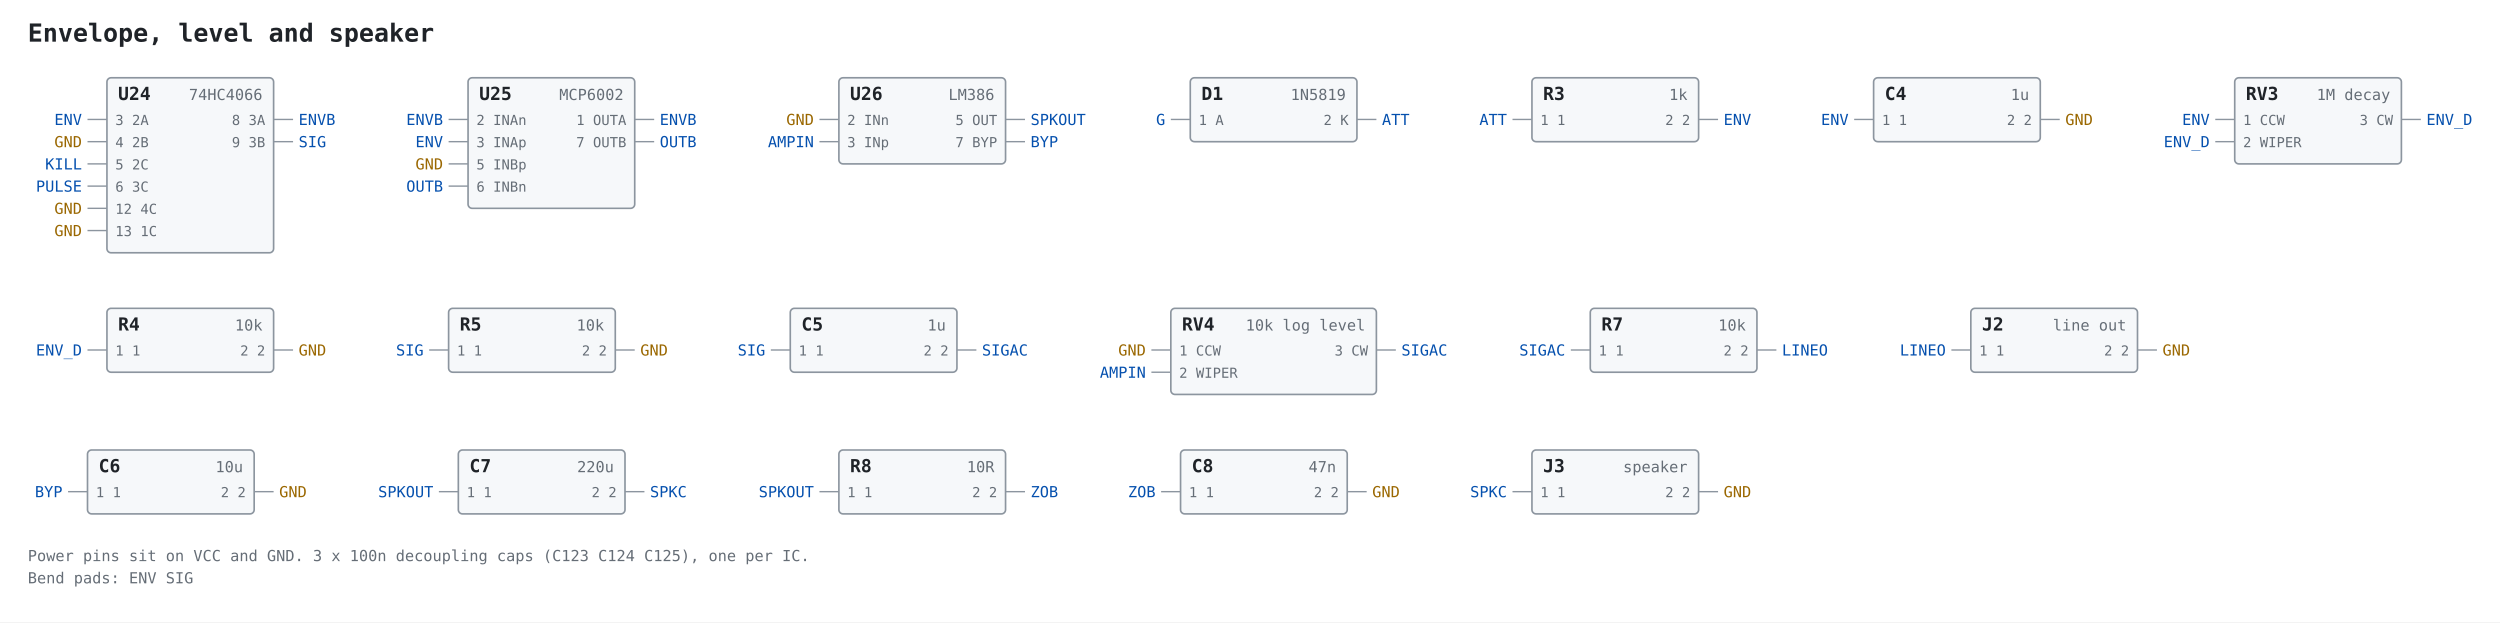
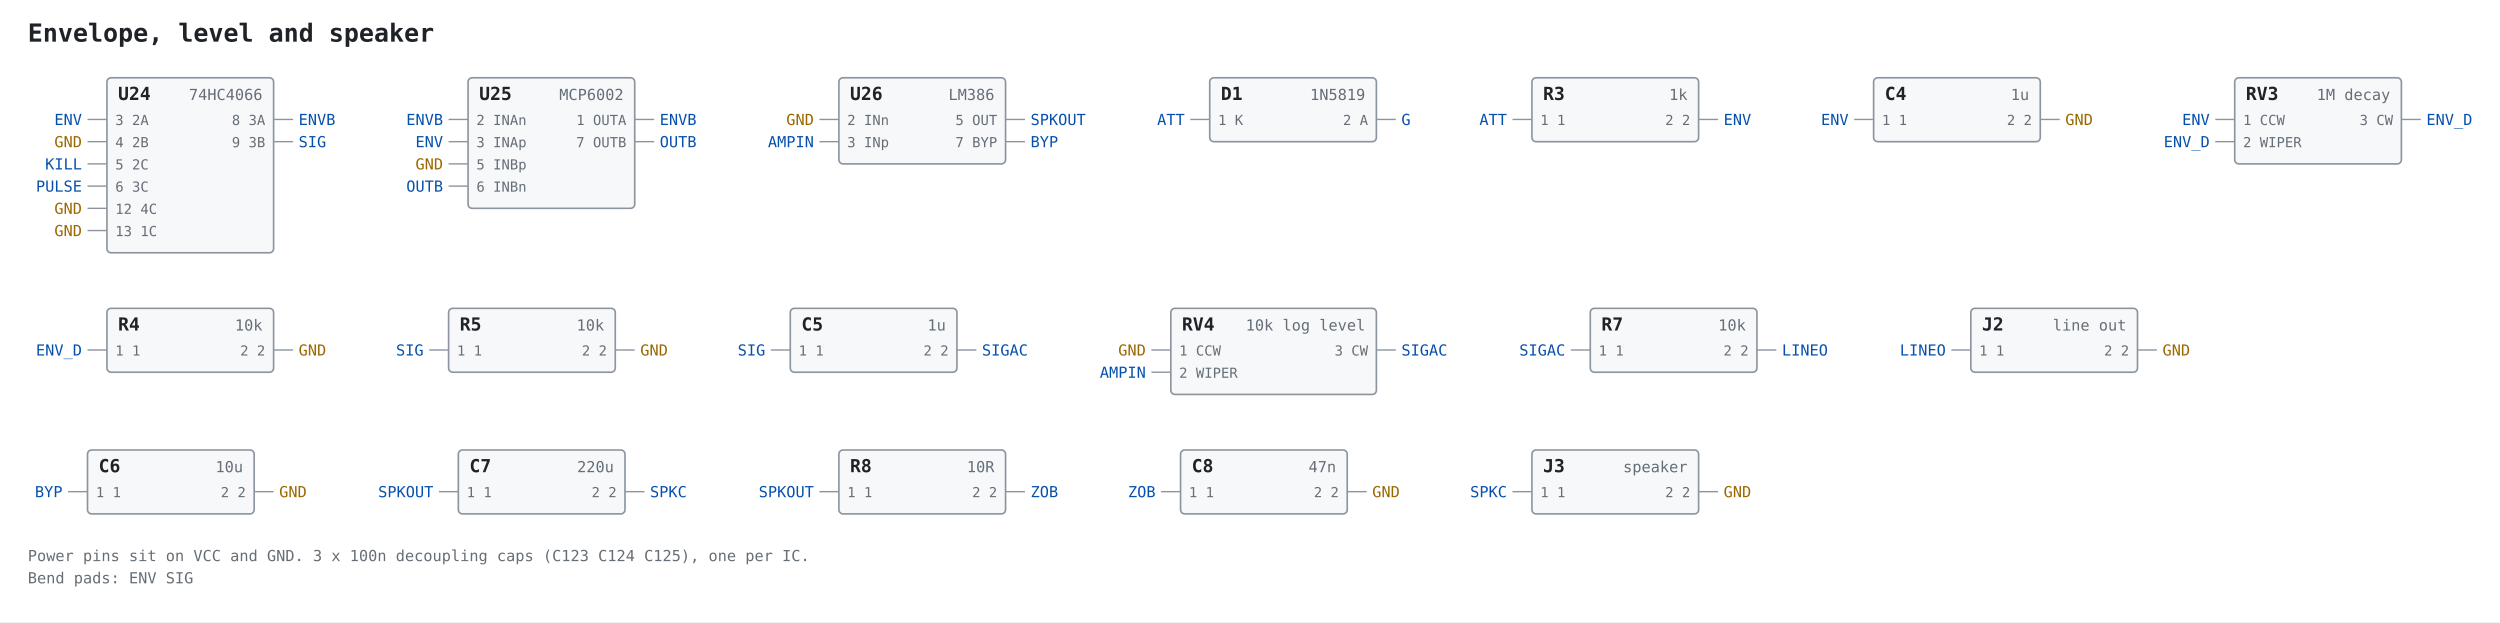
<svg xmlns="http://www.w3.org/2000/svg" viewBox="0 0 1800 448" width="1800" height="448" role="img" aria-label="Envelope, level and speaker">
  <style>
  text { font-family: ui-monospace, SFMono-Regular, Menlo, monospace; font-size: 11px; fill: #1f2328 }
  .bg { fill: #ffffff }
  .box { fill: #f6f8fa; stroke: #8c959f; stroke-width: 1.2 }
  .stub { stroke: #8c959f; stroke-width: 1 }
  .title { font-size: 13px; font-weight: 700 }
  .sub { fill: #656d76 }
  .pin { fill: #656d76; font-size: 10px }
  .net { fill: #0550ae }
  .rail { fill: #9a6700 }
  .head { font-size: 18px; font-weight: 700 }
  .arrow { stroke: #8c959f; stroke-width: 1.5; fill: none }
  .tip { fill: #8c959f }
  @media (prefers-color-scheme: dark) {
    text { fill: #e6edf3 }
    .bg { fill: #0d1117 }
    .box { fill: #161b22; stroke: #6e7681 }
    .stub { stroke: #6e7681 }
    .sub, .pin { fill: #8d96a0 }
    .net { fill: #79c0ff }
    .rail { fill: #e3b341 }
    .arrow { stroke: #6e7681 }
    .tip { fill: #6e7681 }
  }
</style>
  <rect class="bg" width="100%" height="100%" />
  <text class="head" x="20" y="30">Envelope, level and speaker</text>
  <rect class="box" x="77" y="56" width="120" height="126" rx="3" />
  <text class="title" x="85" y="72">U24</text>
  <text class="sub" x="189" y="72" text-anchor="end">74HC4066</text>
  <line class="stub" x1="77" y1="86" x2="63" y2="86" />
  <text class="pin" x="83" y="90" text-anchor="start">3 2A</text>
  <text class="net" x="59" y="90" text-anchor="end">ENV</text>
  <line class="stub" x1="77" y1="102" x2="63" y2="102" />
  <text class="pin" x="83" y="106" text-anchor="start">4 2B</text>
  <text class="rail" x="59" y="106" text-anchor="end">GND</text>
  <line class="stub" x1="77" y1="118" x2="63" y2="118" />
  <text class="pin" x="83" y="122" text-anchor="start">5 2C</text>
  <text class="net" x="59" y="122" text-anchor="end">KILL</text>
  <line class="stub" x1="77" y1="134" x2="63" y2="134" />
  <text class="pin" x="83" y="138" text-anchor="start">6 3C</text>
  <text class="net" x="59" y="138" text-anchor="end">PULSE</text>
  <line class="stub" x1="77" y1="150" x2="63" y2="150" />
  <text class="pin" x="83" y="154" text-anchor="start">12 4C</text>
  <text class="rail" x="59" y="154" text-anchor="end">GND</text>
  <line class="stub" x1="77" y1="166" x2="63" y2="166" />
  <text class="pin" x="83" y="170" text-anchor="start">13 1C</text>
  <text class="rail" x="59" y="170" text-anchor="end">GND</text>
  <line class="stub" x1="197" y1="86" x2="211" y2="86" />
  <text class="pin" x="191" y="90" text-anchor="end">8 3A</text>
  <text class="net" x="215" y="90" text-anchor="start">ENVB</text>
  <line class="stub" x1="197" y1="102" x2="211" y2="102" />
  <text class="pin" x="191" y="106" text-anchor="end">9 3B</text>
  <text class="net" x="215" y="106" text-anchor="start">SIG</text>
  <rect class="box" x="337" y="56" width="120" height="94" rx="3" />
  <text class="title" x="345" y="72">U25</text>
  <text class="sub" x="449" y="72" text-anchor="end">MCP6002</text>
  <line class="stub" x1="337" y1="86" x2="323" y2="86" />
  <text class="pin" x="343" y="90" text-anchor="start">2 INAn</text>
  <text class="net" x="319" y="90" text-anchor="end">ENVB</text>
  <line class="stub" x1="337" y1="102" x2="323" y2="102" />
  <text class="pin" x="343" y="106" text-anchor="start">3 INAp</text>
  <text class="net" x="319" y="106" text-anchor="end">ENV</text>
  <line class="stub" x1="337" y1="118" x2="323" y2="118" />
  <text class="pin" x="343" y="122" text-anchor="start">5 INBp</text>
  <text class="rail" x="319" y="122" text-anchor="end">GND</text>
  <line class="stub" x1="337" y1="134" x2="323" y2="134" />
  <text class="pin" x="343" y="138" text-anchor="start">6 INBn</text>
  <text class="net" x="319" y="138" text-anchor="end">OUTB</text>
  <line class="stub" x1="457" y1="86" x2="471" y2="86" />
  <text class="pin" x="451" y="90" text-anchor="end">1 OUTA</text>
  <text class="net" x="475" y="90" text-anchor="start">ENVB</text>
  <line class="stub" x1="457" y1="102" x2="471" y2="102" />
  <text class="pin" x="451" y="106" text-anchor="end">7 OUTB</text>
  <text class="net" x="475" y="106" text-anchor="start">OUTB</text>
  <rect class="box" x="604" y="56" width="120" height="62" rx="3" />
  <text class="title" x="612" y="72">U26</text>
  <text class="sub" x="716" y="72" text-anchor="end">LM386</text>
  <line class="stub" x1="604" y1="86" x2="590" y2="86" />
  <text class="pin" x="610" y="90" text-anchor="start">2 INn</text>
  <text class="rail" x="586" y="90" text-anchor="end">GND</text>
  <line class="stub" x1="604" y1="102" x2="590" y2="102" />
  <text class="pin" x="610" y="106" text-anchor="start">3 INp</text>
  <text class="net" x="586" y="106" text-anchor="end">AMPIN</text>
  <line class="stub" x1="724" y1="86" x2="738" y2="86" />
  <text class="pin" x="718" y="90" text-anchor="end">5 OUT</text>
  <text class="net" x="742" y="90" text-anchor="start">SPKOUT</text>
  <line class="stub" x1="724" y1="102" x2="738" y2="102" />
  <text class="pin" x="718" y="106" text-anchor="end">7 BYP</text>
  <text class="net" x="742" y="106" text-anchor="start">BYP</text>
-   <rect class="box" x="857" y="56" width="120" height="46" rx="3" />
-   <text class="title" x="865" y="72">D1</text>
-   <text class="sub" x="969" y="72" text-anchor="end">1N5819</text>
-   <line class="stub" x1="857" y1="86" x2="843" y2="86" />
-   <text class="pin" x="863" y="90" text-anchor="start">1 A</text>
-   <text class="net" x="839" y="90" text-anchor="end">G</text>
-   <line class="stub" x1="977" y1="86" x2="991" y2="86" />
-   <text class="pin" x="971" y="90" text-anchor="end">2 K</text>
-   <text class="net" x="995" y="90" text-anchor="start">ATT</text>
+   <rect class="box" x="871" y="56" width="120" height="46" rx="3" />
+   <text class="title" x="879" y="72">D1</text>
+   <text class="sub" x="983" y="72" text-anchor="end">1N5819</text>
+   <line class="stub" x1="871" y1="86" x2="857" y2="86" />
+   <text class="pin" x="877" y="90" text-anchor="start">1 K</text>
+   <text class="net" x="853" y="90" text-anchor="end">ATT</text>
+   <line class="stub" x1="991" y1="86" x2="1005" y2="86" />
+   <text class="pin" x="985" y="90" text-anchor="end">2 A</text>
+   <text class="net" x="1009" y="90" text-anchor="start">G</text>
  <rect class="box" x="1103" y="56" width="120" height="46" rx="3" />
  <text class="title" x="1111" y="72">R3</text>
  <text class="sub" x="1215" y="72" text-anchor="end">1k</text>
  <line class="stub" x1="1103" y1="86" x2="1089" y2="86" />
  <text class="pin" x="1109" y="90" text-anchor="start">1 1</text>
  <text class="net" x="1085" y="90" text-anchor="end">ATT</text>
  <line class="stub" x1="1223" y1="86" x2="1237" y2="86" />
  <text class="pin" x="1217" y="90" text-anchor="end">2 2</text>
  <text class="net" x="1241" y="90" text-anchor="start">ENV</text>
  <rect class="box" x="1349" y="56" width="120" height="46" rx="3" />
  <text class="title" x="1357" y="72">C4</text>
  <text class="sub" x="1461" y="72" text-anchor="end">1u</text>
  <line class="stub" x1="1349" y1="86" x2="1335" y2="86" />
  <text class="pin" x="1355" y="90" text-anchor="start">1 1</text>
  <text class="net" x="1331" y="90" text-anchor="end">ENV</text>
  <line class="stub" x1="1469" y1="86" x2="1483" y2="86" />
  <text class="pin" x="1463" y="90" text-anchor="end">2 2</text>
  <text class="rail" x="1487" y="90" text-anchor="start">GND</text>
  <rect class="box" x="1609" y="56" width="120" height="62" rx="3" />
  <text class="title" x="1617" y="72">RV3</text>
  <text class="sub" x="1721" y="72" text-anchor="end">1M decay</text>
  <line class="stub" x1="1609" y1="86" x2="1595" y2="86" />
  <text class="pin" x="1615" y="90" text-anchor="start">1 CCW</text>
  <text class="net" x="1591" y="90" text-anchor="end">ENV</text>
  <line class="stub" x1="1609" y1="102" x2="1595" y2="102" />
  <text class="pin" x="1615" y="106" text-anchor="start">2 WIPER</text>
  <text class="net" x="1591" y="106" text-anchor="end">ENV_D</text>
  <line class="stub" x1="1729" y1="86" x2="1743" y2="86" />
  <text class="pin" x="1723" y="90" text-anchor="end">3 CW</text>
  <text class="net" x="1747" y="90" text-anchor="start">ENV_D</text>
  <rect class="box" x="77" y="222" width="120" height="46" rx="3" />
  <text class="title" x="85" y="238">R4</text>
  <text class="sub" x="189" y="238" text-anchor="end">10k</text>
  <line class="stub" x1="77" y1="252" x2="63" y2="252" />
  <text class="pin" x="83" y="256" text-anchor="start">1 1</text>
  <text class="net" x="59" y="256" text-anchor="end">ENV_D</text>
  <line class="stub" x1="197" y1="252" x2="211" y2="252" />
  <text class="pin" x="191" y="256" text-anchor="end">2 2</text>
  <text class="rail" x="215" y="256" text-anchor="start">GND</text>
  <rect class="box" x="323" y="222" width="120" height="46" rx="3" />
  <text class="title" x="331" y="238">R5</text>
  <text class="sub" x="435" y="238" text-anchor="end">10k</text>
  <line class="stub" x1="323" y1="252" x2="309" y2="252" />
  <text class="pin" x="329" y="256" text-anchor="start">1 1</text>
  <text class="net" x="305" y="256" text-anchor="end">SIG</text>
  <line class="stub" x1="443" y1="252" x2="457" y2="252" />
  <text class="pin" x="437" y="256" text-anchor="end">2 2</text>
  <text class="rail" x="461" y="256" text-anchor="start">GND</text>
  <rect class="box" x="569" y="222" width="120" height="46" rx="3" />
  <text class="title" x="577" y="238">C5</text>
  <text class="sub" x="681" y="238" text-anchor="end">1u</text>
  <line class="stub" x1="569" y1="252" x2="555" y2="252" />
  <text class="pin" x="575" y="256" text-anchor="start">1 1</text>
  <text class="net" x="551" y="256" text-anchor="end">SIG</text>
  <line class="stub" x1="689" y1="252" x2="703" y2="252" />
  <text class="pin" x="683" y="256" text-anchor="end">2 2</text>
  <text class="net" x="707" y="256" text-anchor="start">SIGAC</text>
  <rect class="box" x="843" y="222" width="148" height="62" rx="3" />
  <text class="title" x="851" y="238">RV4</text>
  <text class="sub" x="983" y="238" text-anchor="end">10k log level</text>
  <line class="stub" x1="843" y1="252" x2="829" y2="252" />
  <text class="pin" x="849" y="256" text-anchor="start">1 CCW</text>
  <text class="rail" x="825" y="256" text-anchor="end">GND</text>
  <line class="stub" x1="843" y1="268" x2="829" y2="268" />
  <text class="pin" x="849" y="272" text-anchor="start">2 WIPER</text>
  <text class="net" x="825" y="272" text-anchor="end">AMPIN</text>
  <line class="stub" x1="991" y1="252" x2="1005" y2="252" />
  <text class="pin" x="985" y="256" text-anchor="end">3 CW</text>
  <text class="net" x="1009" y="256" text-anchor="start">SIGAC</text>
  <rect class="box" x="1145" y="222" width="120" height="46" rx="3" />
  <text class="title" x="1153" y="238">R7</text>
  <text class="sub" x="1257" y="238" text-anchor="end">10k</text>
  <line class="stub" x1="1145" y1="252" x2="1131" y2="252" />
  <text class="pin" x="1151" y="256" text-anchor="start">1 1</text>
  <text class="net" x="1127" y="256" text-anchor="end">SIGAC</text>
  <line class="stub" x1="1265" y1="252" x2="1279" y2="252" />
  <text class="pin" x="1259" y="256" text-anchor="end">2 2</text>
  <text class="net" x="1283" y="256" text-anchor="start">LINEO</text>
  <rect class="box" x="1419" y="222" width="120" height="46" rx="3" />
  <text class="title" x="1427" y="238">J2</text>
  <text class="sub" x="1531" y="238" text-anchor="end">line out</text>
  <line class="stub" x1="1419" y1="252" x2="1405" y2="252" />
  <text class="pin" x="1425" y="256" text-anchor="start">1 1</text>
  <text class="net" x="1401" y="256" text-anchor="end">LINEO</text>
  <line class="stub" x1="1539" y1="252" x2="1553" y2="252" />
  <text class="pin" x="1533" y="256" text-anchor="end">2 2</text>
  <text class="rail" x="1557" y="256" text-anchor="start">GND</text>
  <rect class="box" x="63" y="324" width="120" height="46" rx="3" />
  <text class="title" x="71" y="340">C6</text>
  <text class="sub" x="175" y="340" text-anchor="end">10u</text>
  <line class="stub" x1="63" y1="354" x2="49" y2="354" />
  <text class="pin" x="69" y="358" text-anchor="start">1 1</text>
  <text class="net" x="45" y="358" text-anchor="end">BYP</text>
  <line class="stub" x1="183" y1="354" x2="197" y2="354" />
  <text class="pin" x="177" y="358" text-anchor="end">2 2</text>
  <text class="rail" x="201" y="358" text-anchor="start">GND</text>
  <rect class="box" x="330" y="324" width="120" height="46" rx="3" />
  <text class="title" x="338" y="340">C7</text>
  <text class="sub" x="442" y="340" text-anchor="end">220u</text>
  <line class="stub" x1="330" y1="354" x2="316" y2="354" />
  <text class="pin" x="336" y="358" text-anchor="start">1 1</text>
  <text class="net" x="312" y="358" text-anchor="end">SPKOUT</text>
  <line class="stub" x1="450" y1="354" x2="464" y2="354" />
  <text class="pin" x="444" y="358" text-anchor="end">2 2</text>
  <text class="net" x="468" y="358" text-anchor="start">SPKC</text>
  <rect class="box" x="604" y="324" width="120" height="46" rx="3" />
  <text class="title" x="612" y="340">R8</text>
  <text class="sub" x="716" y="340" text-anchor="end">10R</text>
  <line class="stub" x1="604" y1="354" x2="590" y2="354" />
  <text class="pin" x="610" y="358" text-anchor="start">1 1</text>
  <text class="net" x="586" y="358" text-anchor="end">SPKOUT</text>
  <line class="stub" x1="724" y1="354" x2="738" y2="354" />
  <text class="pin" x="718" y="358" text-anchor="end">2 2</text>
  <text class="net" x="742" y="358" text-anchor="start">ZOB</text>
  <rect class="box" x="850" y="324" width="120" height="46" rx="3" />
  <text class="title" x="858" y="340">C8</text>
  <text class="sub" x="962" y="340" text-anchor="end">47n</text>
  <line class="stub" x1="850" y1="354" x2="836" y2="354" />
  <text class="pin" x="856" y="358" text-anchor="start">1 1</text>
  <text class="net" x="832" y="358" text-anchor="end">ZOB</text>
  <line class="stub" x1="970" y1="354" x2="984" y2="354" />
  <text class="pin" x="964" y="358" text-anchor="end">2 2</text>
  <text class="rail" x="988" y="358" text-anchor="start">GND</text>
  <rect class="box" x="1103" y="324" width="120" height="46" rx="3" />
  <text class="title" x="1111" y="340">J3</text>
  <text class="sub" x="1215" y="340" text-anchor="end">speaker</text>
  <line class="stub" x1="1103" y1="354" x2="1089" y2="354" />
  <text class="pin" x="1109" y="358" text-anchor="start">1 1</text>
  <text class="net" x="1085" y="358" text-anchor="end">SPKC</text>
  <line class="stub" x1="1223" y1="354" x2="1237" y2="354" />
  <text class="pin" x="1217" y="358" text-anchor="end">2 2</text>
  <text class="rail" x="1241" y="358" text-anchor="start">GND</text>
  <text class="sub" x="20" y="404">Power pins sit on VCC and GND. 3 x 100n decoupling caps (C123 C124 C125), one per IC.</text>
  <text class="sub" x="20" y="420">Bend pads: ENV  SIG</text>
</svg>
